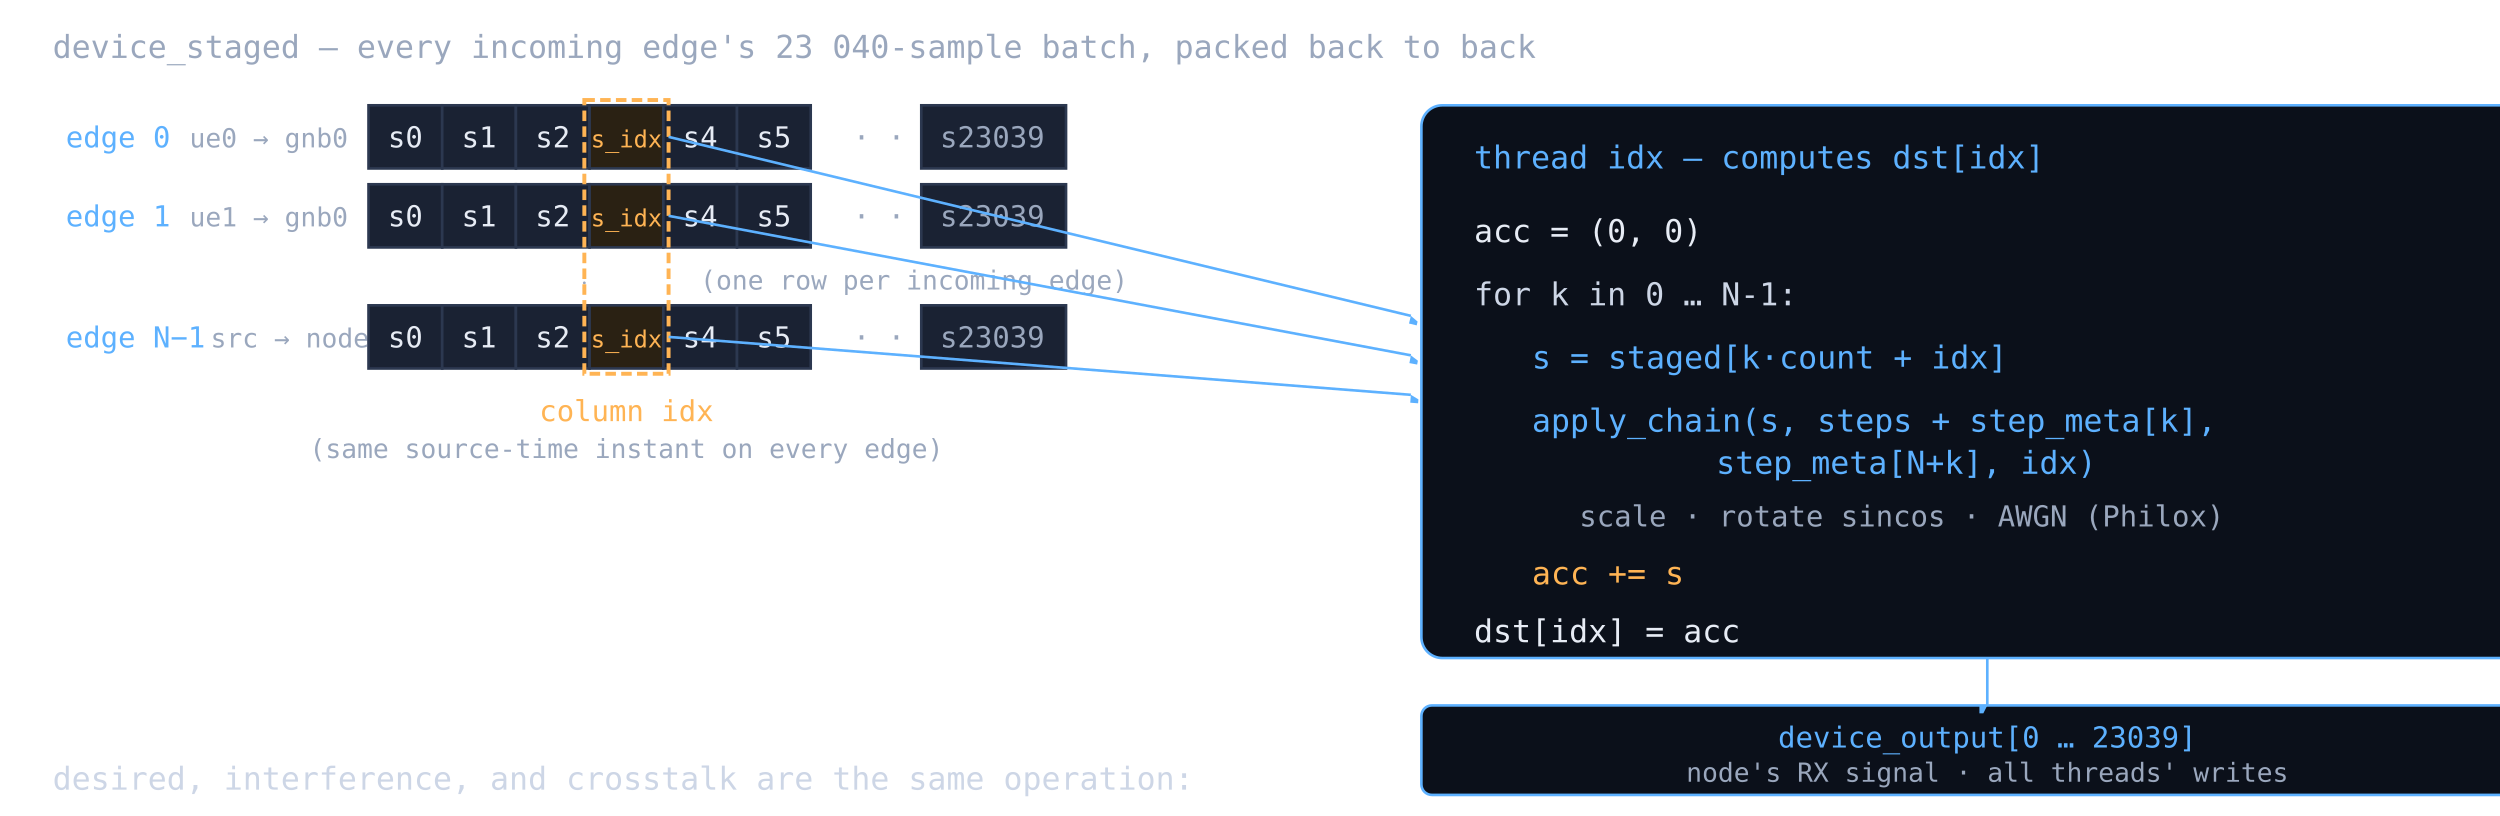
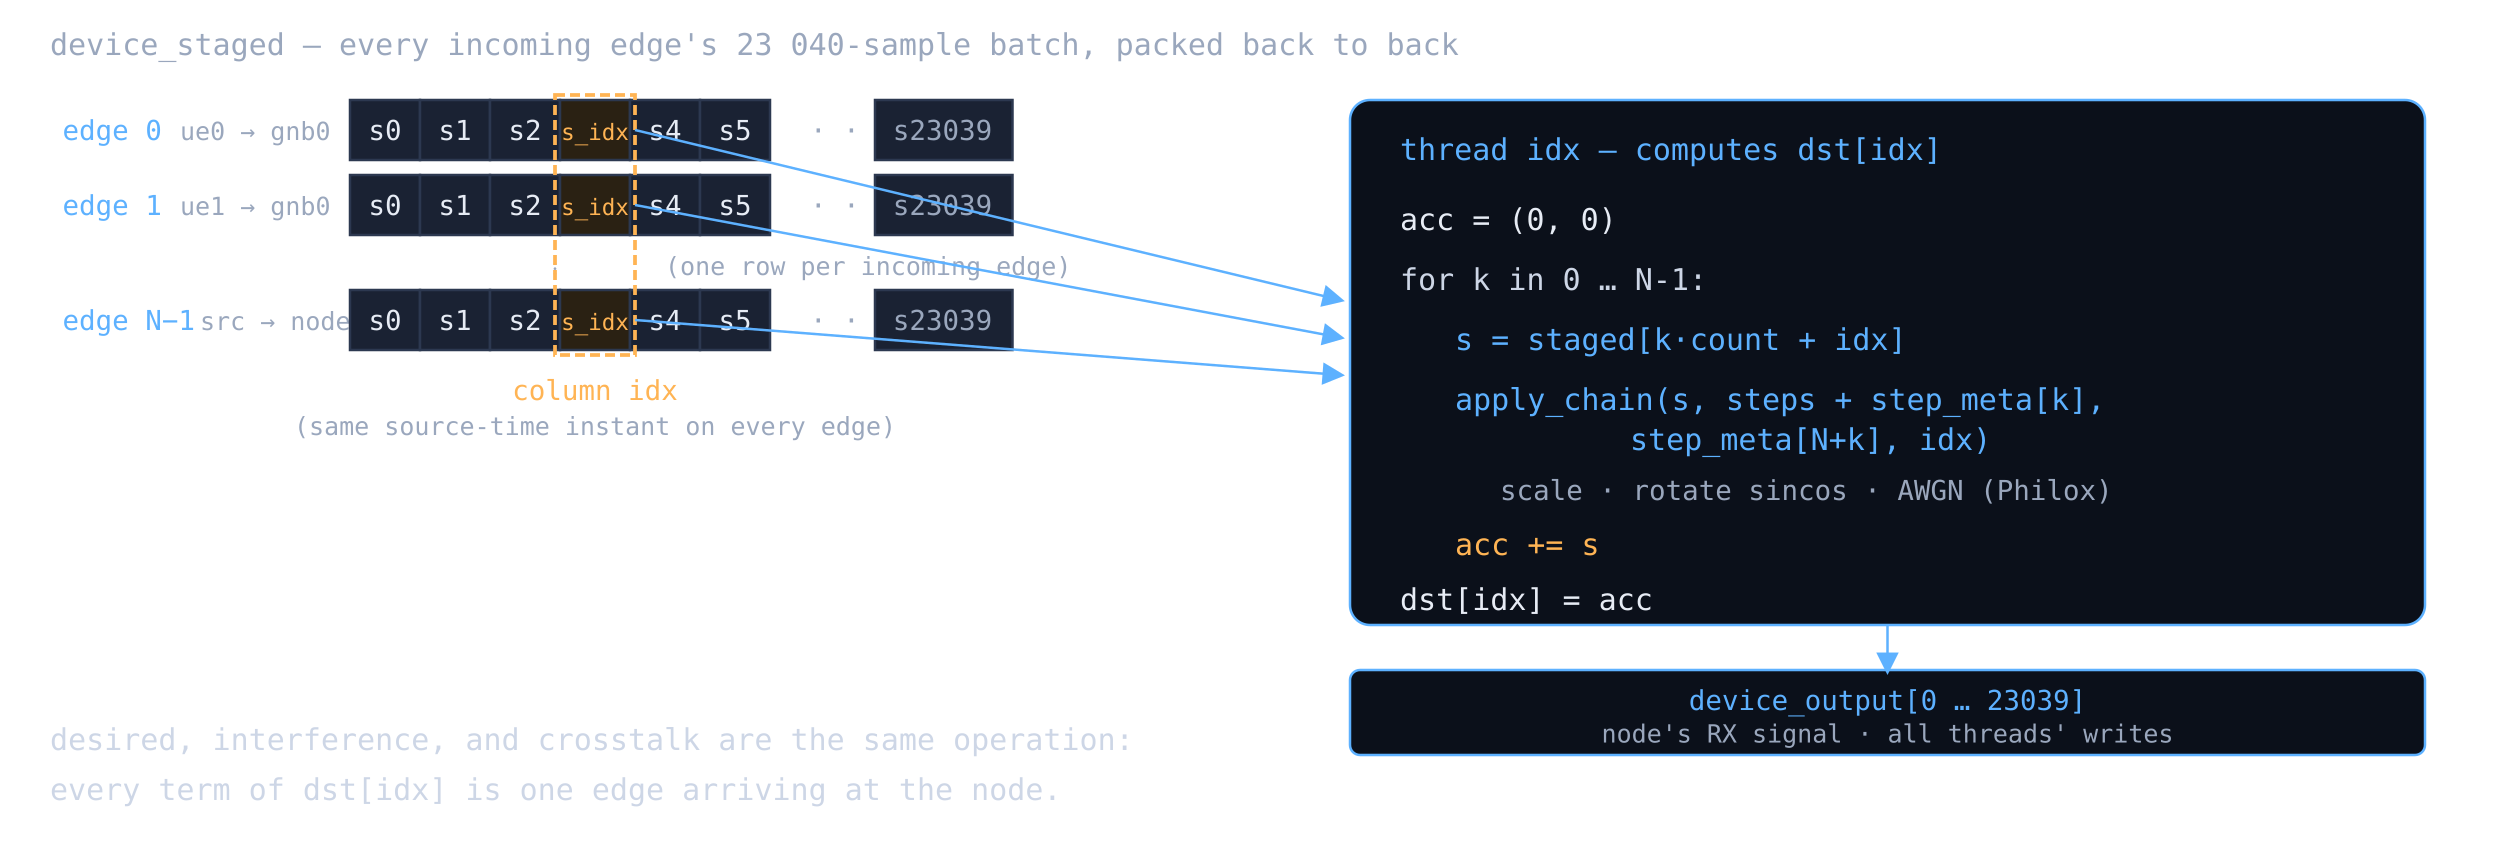
- <svg xmlns="http://www.w3.org/2000/svg" font-family="SF Mono,Menlo,monospace" font-size="12" style="background:#0f1420;color:#e7ecf5;max-width:100%;height:auto" viewbox="0 0 1000 340">
+ <svg xmlns="http://www.w3.org/2000/svg" style="background:#0f1420;color:#e7ecf5;--bg:#0f1420;--panel:#1a2233;--ink:#e7ecf5;--muted:#9aa7bd;--edge:#2c3850;--accent:#5db1ff;--warm:#ffb454;--good:#6fd08c;--cell:#0b101a" viewBox="0 0 1000 340" font-family="SF Mono,Menlo,monospace" font-size="12">
  <defs>
-     <marker id="ar2" markerheight="9" markerwidth="9" orient="auto" refx="7" refy="4.5">
+     <marker id="ar2" markerWidth="9" markerHeight="9" refX="7" refY="4.5" orient="auto">
      <path d="M0,0 L9,4.5 L0,9 z" fill="#5db1ff" />
    </marker>
  </defs>
-   <text fill="#9aa7bd" x="20" y="22">device_staged — every incoming edge's 23 040-sample batch, packed back to back</text>
-   <text fill="#5db1ff" font-size="11" x="25" y="56">edge 0</text>
-   <text fill="#9aa7bd" font-size="10" x="72" y="56">ue0 → gnb0</text>
+   <text x="20" y="22" fill="#9aa7bd">device_staged — every incoming edge's 23 040-sample batch, packed back to back</text>
+   <text x="25" y="56" fill="#5db1ff" font-size="11">edge 0</text>
+   <text x="72" y="56" fill="#9aa7bd" font-size="10">ue0 → gnb0</text>
  <g stroke="#2c3850">
-     <rect fill="#1a2233" height="24" width="28" x="140" y="40" />
-     <rect fill="#1a2233" height="24" width="28" x="168" y="40" />
-     <rect fill="#1a2233" height="24" width="28" x="196" y="40" />
-     <rect fill="#2a2113" height="24" width="28" x="224" y="40" />
-     <rect fill="#1a2233" height="24" width="28" x="252" y="40" />
-     <rect fill="#1a2233" height="24" width="28" x="280" y="40" />
+     <rect x="140" y="40" width="28" height="24" fill="#1a2233" />
+     <rect x="168" y="40" width="28" height="24" fill="#1a2233" />
+     <rect x="196" y="40" width="28" height="24" fill="#1a2233" />
+     <rect x="224" y="40" width="28" height="24" fill="#2a2113" />
+     <rect x="252" y="40" width="28" height="24" fill="#1a2233" />
+     <rect x="280" y="40" width="28" height="24" fill="#1a2233" />
  </g>
-   <g fill="#e7ecf5" font-size="11" text-anchor="middle">
+   <g fill="#e7ecf5" text-anchor="middle" font-size="11">
    <text x="154" y="56">s0</text>
    <text x="182" y="56">s1</text>
    <text x="210" y="56">s2</text>
-     <text fill="#ffb454" font-size="9" x="238" y="56">s_idx</text>
+     <text x="238" y="56" fill="#ffb454" font-size="9">s_idx</text>
    <text x="266" y="56">s4</text>
    <text x="294" y="56">s5</text>
  </g>
-   <text fill="#9aa7bd" font-size="11" x="324" y="56">· · ·</text>
-   <rect fill="#1a2233" height="24" stroke="#2c3850" width="55" x="350" y="40" />
-   <text fill="#9aa7bd" font-size="11" text-anchor="middle" x="377" y="56">s23039</text>
-   <text fill="#5db1ff" font-size="11" x="25" y="86">edge 1</text>
-   <text fill="#9aa7bd" font-size="10" x="72" y="86">ue1 → gnb0</text>
+   <text x="324" y="56" fill="#9aa7bd" font-size="11">· · ·</text>
+   <rect x="350" y="40" width="55" height="24" fill="#1a2233" stroke="#2c3850" />
+   <text x="377" y="56" fill="#9aa7bd" text-anchor="middle" font-size="11">s23039</text>
+   <text x="25" y="86" fill="#5db1ff" font-size="11">edge 1</text>
+   <text x="72" y="86" fill="#9aa7bd" font-size="10">ue1 → gnb0</text>
  <g stroke="#2c3850">
-     <rect fill="#1a2233" height="24" width="28" x="140" y="70" />
-     <rect fill="#1a2233" height="24" width="28" x="168" y="70" />
-     <rect fill="#1a2233" height="24" width="28" x="196" y="70" />
-     <rect fill="#2a2113" height="24" width="28" x="224" y="70" />
-     <rect fill="#1a2233" height="24" width="28" x="252" y="70" />
-     <rect fill="#1a2233" height="24" width="28" x="280" y="70" />
+     <rect x="140" y="70" width="28" height="24" fill="#1a2233" />
+     <rect x="168" y="70" width="28" height="24" fill="#1a2233" />
+     <rect x="196" y="70" width="28" height="24" fill="#1a2233" />
+     <rect x="224" y="70" width="28" height="24" fill="#2a2113" />
+     <rect x="252" y="70" width="28" height="24" fill="#1a2233" />
+     <rect x="280" y="70" width="28" height="24" fill="#1a2233" />
  </g>
-   <g fill="#e7ecf5" font-size="11" text-anchor="middle">
+   <g fill="#e7ecf5" text-anchor="middle" font-size="11">
    <text x="154" y="86">s0</text>
    <text x="182" y="86">s1</text>
    <text x="210" y="86">s2</text>
-     <text fill="#ffb454" font-size="9" x="238" y="86">s_idx</text>
+     <text x="238" y="86" fill="#ffb454" font-size="9">s_idx</text>
    <text x="266" y="86">s4</text>
    <text x="294" y="86">s5</text>
  </g>
-   <text fill="#9aa7bd" font-size="11" x="324" y="86">· · ·</text>
-   <rect fill="#1a2233" height="24" stroke="#2c3850" width="55" x="350" y="70" />
-   <text fill="#9aa7bd" font-size="11" text-anchor="middle" x="377" y="86">s23039</text>
-   <text fill="#9aa7bd" font-size="11" text-anchor="middle" x="222" y="110">⋮</text>
-   <text fill="#9aa7bd" font-size="10" x="266" y="110">(one row per incoming edge)</text>
-   <text fill="#5db1ff" font-size="11" x="25" y="132">edge N−1</text>
-   <text fill="#9aa7bd" font-size="10" x="80" y="132">src → node</text>
+   <text x="324" y="86" fill="#9aa7bd" font-size="11">· · ·</text>
+   <rect x="350" y="70" width="55" height="24" fill="#1a2233" stroke="#2c3850" />
+   <text x="377" y="86" fill="#9aa7bd" text-anchor="middle" font-size="11">s23039</text>
+   <text x="222" y="110" fill="#9aa7bd" font-size="11" text-anchor="middle">⋮</text>
+   <text x="266" y="110" fill="#9aa7bd" font-size="10">(one row per incoming edge)</text>
+   <text x="25" y="132" fill="#5db1ff" font-size="11">edge N−1</text>
+   <text x="80" y="132" fill="#9aa7bd" font-size="10">src → node</text>
  <g stroke="#2c3850">
-     <rect fill="#1a2233" height="24" width="28" x="140" y="116" />
-     <rect fill="#1a2233" height="24" width="28" x="168" y="116" />
-     <rect fill="#1a2233" height="24" width="28" x="196" y="116" />
-     <rect fill="#2a2113" height="24" width="28" x="224" y="116" />
-     <rect fill="#1a2233" height="24" width="28" x="252" y="116" />
-     <rect fill="#1a2233" height="24" width="28" x="280" y="116" />
+     <rect x="140" y="116" width="28" height="24" fill="#1a2233" />
+     <rect x="168" y="116" width="28" height="24" fill="#1a2233" />
+     <rect x="196" y="116" width="28" height="24" fill="#1a2233" />
+     <rect x="224" y="116" width="28" height="24" fill="#2a2113" />
+     <rect x="252" y="116" width="28" height="24" fill="#1a2233" />
+     <rect x="280" y="116" width="28" height="24" fill="#1a2233" />
  </g>
-   <g fill="#e7ecf5" font-size="11" text-anchor="middle">
+   <g fill="#e7ecf5" text-anchor="middle" font-size="11">
    <text x="154" y="132">s0</text>
    <text x="182" y="132">s1</text>
    <text x="210" y="132">s2</text>
-     <text fill="#ffb454" font-size="9" x="238" y="132">s_idx</text>
+     <text x="238" y="132" fill="#ffb454" font-size="9">s_idx</text>
    <text x="266" y="132">s4</text>
    <text x="294" y="132">s5</text>
  </g>
-   <text fill="#9aa7bd" font-size="11" x="324" y="132">· · ·</text>
-   <rect fill="#1a2233" height="24" stroke="#2c3850" width="55" x="350" y="116" />
-   <text fill="#9aa7bd" font-size="11" text-anchor="middle" x="377" y="132">s23039</text>
-   <rect fill="none" height="104" stroke="#ffb454" stroke-dasharray="4 2" stroke-width="1.5" width="32" x="222" y="38" />
-   <text fill="#ffb454" font-size="11" text-anchor="middle" x="238" y="160">column idx</text>
-   <text fill="#9aa7bd" font-size="10" text-anchor="middle" x="238" y="174">(same source-time instant on every edge)</text>
+   <text x="324" y="132" fill="#9aa7bd" font-size="11">· · ·</text>
+   <rect x="350" y="116" width="55" height="24" fill="#1a2233" stroke="#2c3850" />
+   <text x="377" y="132" fill="#9aa7bd" text-anchor="middle" font-size="11">s23039</text>
+   <rect x="222" y="38" width="32" height="104" fill="none" stroke="#ffb454" stroke-width="1.5" stroke-dasharray="4 2" />
+   <text x="238" y="160" fill="#ffb454" text-anchor="middle" font-size="11">column idx</text>
+   <text x="238" y="174" fill="#9aa7bd" text-anchor="middle" font-size="10">(same source-time instant on every edge)</text>
  <g>
-     <rect fill="#0b101a" height="210" rx="8" stroke="#5db1ff" width="430" x="540" y="40" />
-     <text fill="#5db1ff" x="560" y="64">thread idx   —   computes dst[idx]</text>
-     <text fill="#e7ecf5" x="560" y="92">acc = (0, 0)</text>
-     <text fill="#cdd6e6" x="560" y="116">for k in 0 … N-1:</text>
-     <text fill="#5db1ff" x="582" y="140">s = staged[k·count + idx]</text>
-     <text fill="#5db1ff" x="582" y="164">apply_chain(s, steps + step_meta[k],</text>
-     <text fill="#5db1ff" x="652" y="180">step_meta[N+k], idx)</text>
-     <text fill="#9aa7bd" font-size="11" x="600" y="200">scale ·  rotate sincos  ·  AWGN (Philox)</text>
-     <text fill="#ffb454" x="582" y="222">acc += s</text>
-     <text fill="#e7ecf5" x="560" y="244">dst[idx] = acc</text>
+     <rect x="540" y="40" width="430" height="210" rx="8" fill="#0b101a" stroke="#5db1ff" />
+     <text x="560" y="64" fill="#5db1ff">thread idx   —   computes dst[idx]</text>
+     <text x="560" y="92" fill="#e7ecf5">acc = (0, 0)</text>
+     <text x="560" y="116" fill="#cdd6e6">for k in 0 … N-1:</text>
+     <text x="582" y="140" fill="#5db1ff">s = staged[k·count + idx]</text>
+     <text x="582" y="164" fill="#5db1ff">apply_chain(s, steps + step_meta[k],</text>
+     <text x="652" y="180" fill="#5db1ff">step_meta[N+k], idx)</text>
+     <text x="600" y="200" fill="#9aa7bd" font-size="11">scale ·  rotate sincos  ·  AWGN (Philox)</text>
+     <text x="582" y="222" fill="#ffb454">acc += s</text>
+     <text x="560" y="244" fill="#e7ecf5">dst[idx] = acc</text>
  </g>
-   <g marker-end="url(#ar2)" stroke="#5db1ff">
-     <line x1="254" x2="536" y1="52" y2="120" />
-     <line x1="254" x2="536" y1="82" y2="135" />
-     <line x1="254" x2="536" y1="128" y2="150" />
+   <g stroke="#5db1ff" marker-end="url(#ar2)">
+     <line x1="254" y1="52" x2="536" y2="120" />
+     <line x1="254" y1="82" x2="536" y2="135" />
+     <line x1="254" y1="128" x2="536" y2="150" />
  </g>
-   <rect fill="#0b101a" height="34" rx="4" stroke="#5db1ff" width="430" x="540" y="268" />
-   <text fill="#5db1ff" font-size="11" text-anchor="middle" x="755" y="284">device_output[0 … 23039]</text>
-   <text fill="#9aa7bd" font-size="10" text-anchor="middle" x="755" y="297">node's RX signal · all threads' writes</text>
-   <line marker-end="url(#ar2)" stroke="#5db1ff" x1="755" x2="755" y1="250" y2="268" />
-   <text fill="#cdd6e6" x="20" y="300">desired, interference, and crosstalk are the same operation:</text>
-   <text fill="#cdd6e6" x="20" y="320">every term of dst[idx] is one edge arriving at the node.</text>
+   <rect x="540" y="268" width="430" height="34" rx="4" fill="#0b101a" stroke="#5db1ff" />
+   <text x="755" y="284" fill="#5db1ff" text-anchor="middle" font-size="11">device_output[0 … 23039]</text>
+   <text x="755" y="297" fill="#9aa7bd" text-anchor="middle" font-size="10">node's RX signal · all threads' writes</text>
+   <line x1="755" y1="250" x2="755" y2="268" stroke="#5db1ff" marker-end="url(#ar2)" />
+   <text x="20" y="300" fill="#cdd6e6">desired, interference, and crosstalk are the same operation:</text>
+   <text x="20" y="320" fill="#cdd6e6">every term of dst[idx] is one edge arriving at the node.</text>
</svg>
